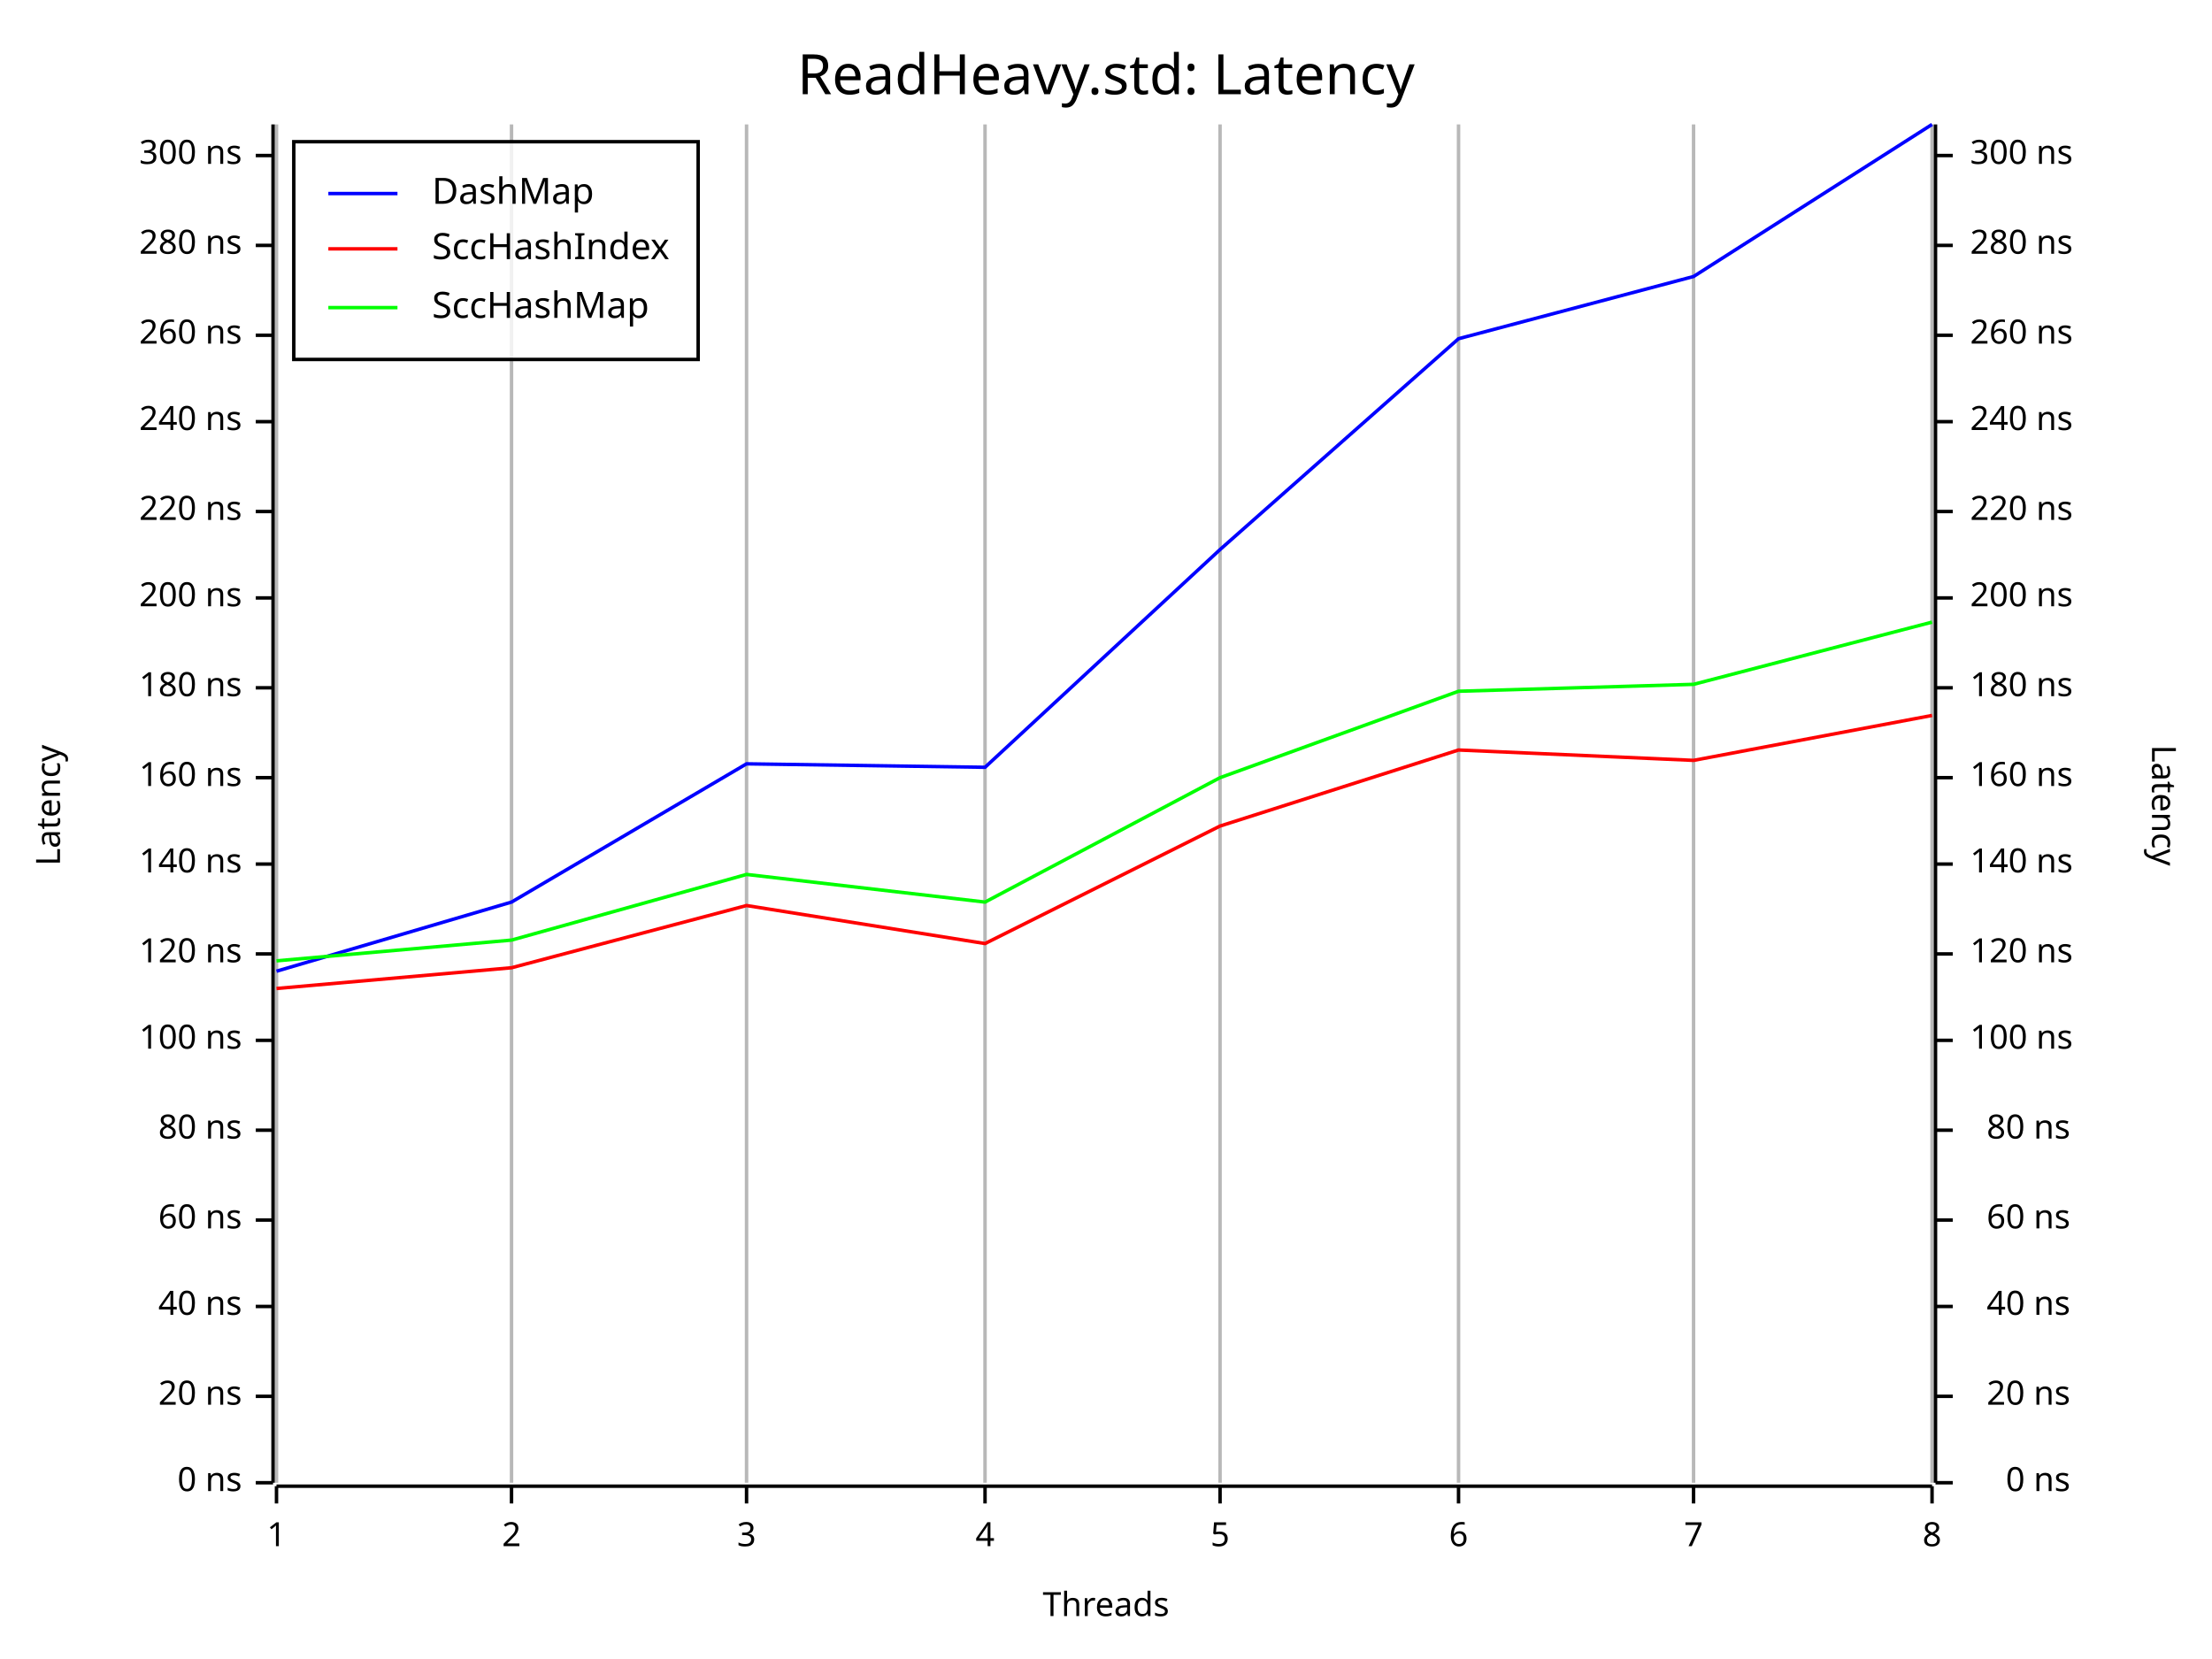
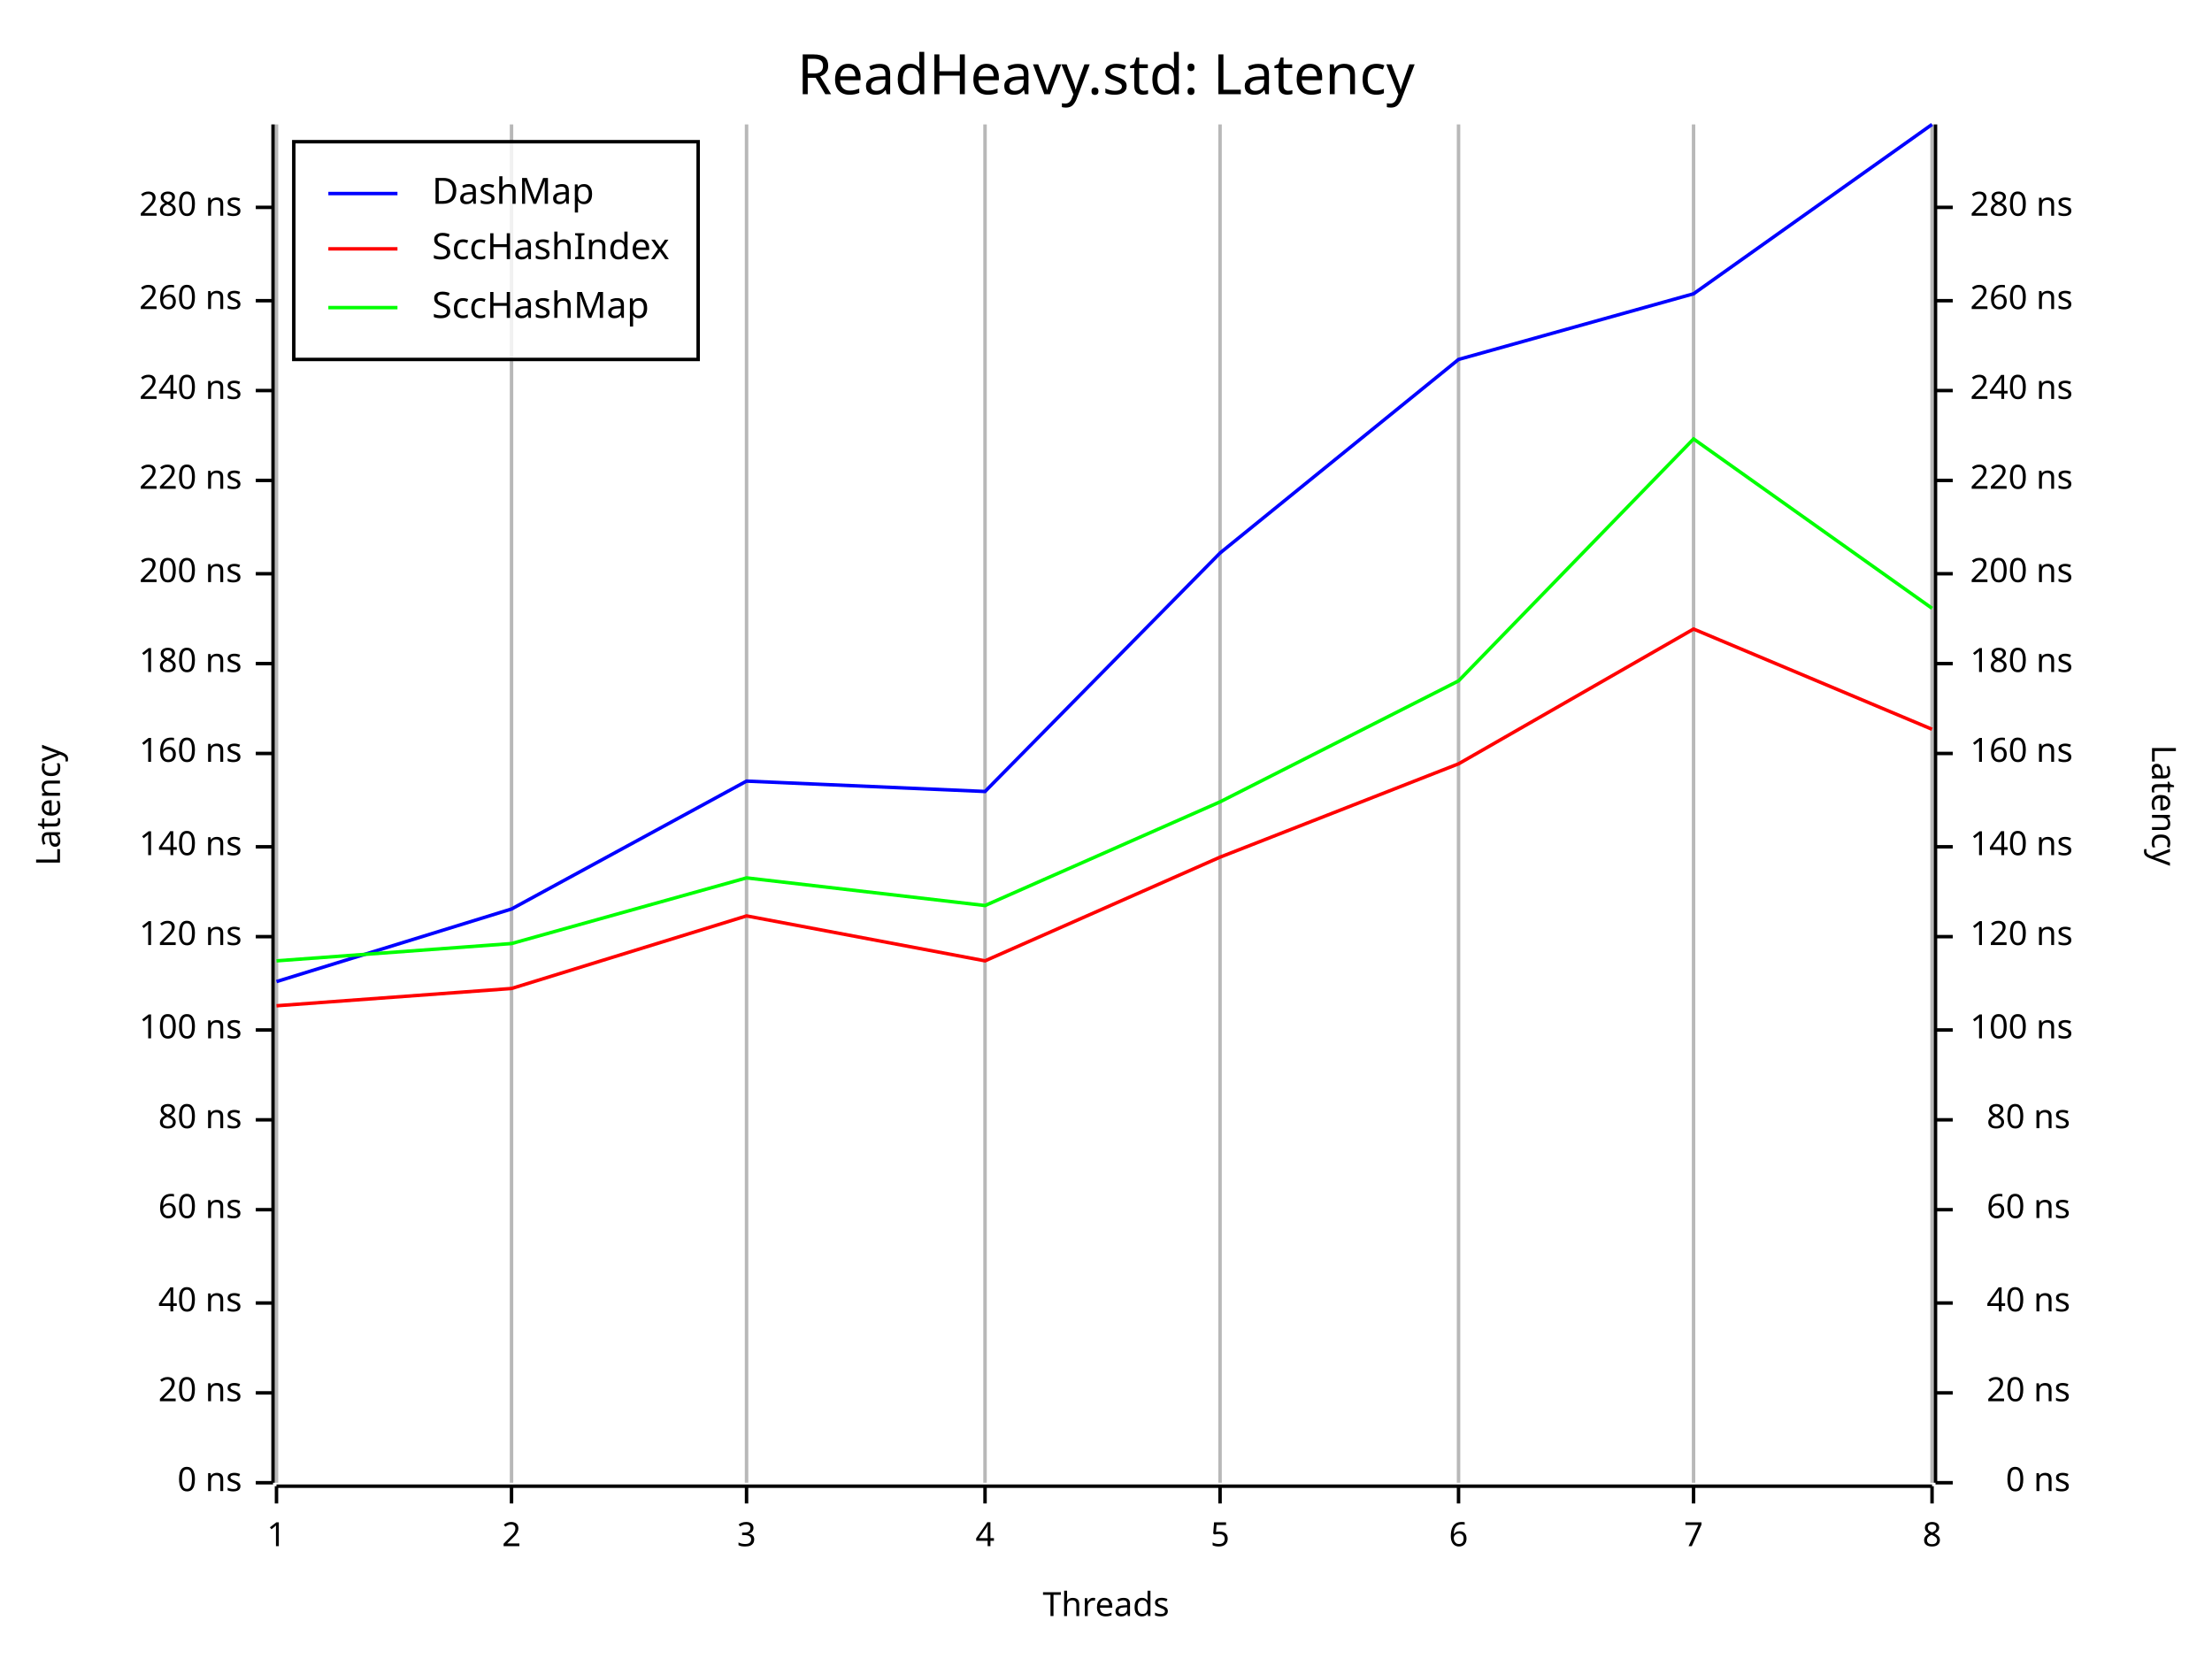
<svg xmlns="http://www.w3.org/2000/svg" width="640" height="480" viewBox="0 0 640 480">
  <rect x="0" y="0" width="640" height="480" opacity="1" fill="#FFFFFF" stroke="none" />
  <text x="320" y="15" dy="0.76em" text-anchor="middle" font-family="Fira Code" font-size="16.129" opacity="1" fill="#000000">
ReadHeavy.std: Latency
</text>
  <line opacity="0.1" stroke="#000000" stroke-width="1" x1="80" y1="429" x2="80" y2="36" />
  <line opacity="0.1" stroke="#000000" stroke-width="1" x1="148" y1="429" x2="148" y2="36" />
  <line opacity="0.1" stroke="#000000" stroke-width="1" x1="216" y1="429" x2="216" y2="36" />
  <line opacity="0.1" stroke="#000000" stroke-width="1" x1="285" y1="429" x2="285" y2="36" />
  <line opacity="0.1" stroke="#000000" stroke-width="1" x1="353" y1="429" x2="353" y2="36" />
  <line opacity="0.1" stroke="#000000" stroke-width="1" x1="422" y1="429" x2="422" y2="36" />
  <line opacity="0.1" stroke="#000000" stroke-width="1" x1="490" y1="429" x2="490" y2="36" />
  <line opacity="0.1" stroke="#000000" stroke-width="1" x1="559" y1="429" x2="559" y2="36" />
  <text x="10" y="233" dy="0.76em" text-anchor="middle" font-family="sans-serif" font-size="9.677" opacity="1" fill="#000000" transform="rotate(270, 10, 233)">
Latency
</text>
  <text x="320" y="470" dy="-0.5ex" text-anchor="middle" font-family="sans-serif" font-size="9.677" opacity="1" fill="#000000">
Threads
</text>
  <text x="630" y="233" dy="0.76em" text-anchor="middle" font-family="sans-serif" font-size="9.677" opacity="1" fill="#000000" transform="rotate(90, 630, 233)">
Latency
</text>
  <line opacity="0.2" stroke="#000000" stroke-width="1" x1="80" y1="429" x2="80" y2="36" />
  <line opacity="0.2" stroke="#000000" stroke-width="1" x1="148" y1="429" x2="148" y2="36" />
  <line opacity="0.2" stroke="#000000" stroke-width="1" x1="216" y1="429" x2="216" y2="36" />
  <line opacity="0.2" stroke="#000000" stroke-width="1" x1="285" y1="429" x2="285" y2="36" />
  <line opacity="0.2" stroke="#000000" stroke-width="1" x1="353" y1="429" x2="353" y2="36" />
  <line opacity="0.2" stroke="#000000" stroke-width="1" x1="422" y1="429" x2="422" y2="36" />
  <line opacity="0.2" stroke="#000000" stroke-width="1" x1="490" y1="429" x2="490" y2="36" />
  <line opacity="0.2" stroke="#000000" stroke-width="1" x1="559" y1="429" x2="559" y2="36" />
  <polyline fill="none" opacity="1" stroke="#000000" stroke-width="1" points="79,36 79,429 " />
  <text x="70" y="429" dy="0.5ex" text-anchor="end" font-family="sans-serif" font-size="9.677" opacity="1" fill="#000000">
0 ns
</text>
  <polyline fill="none" opacity="1" stroke="#000000" stroke-width="1" points="74,429 79,429 " />
-   <text x="70" y="404" dy="0.5ex" text-anchor="end" font-family="sans-serif" font-size="9.677" opacity="1" fill="#000000">
+   <text x="70" y="403" dy="0.5ex" text-anchor="end" font-family="sans-serif" font-size="9.677" opacity="1" fill="#000000">
20 ns
</text>
-   <polyline fill="none" opacity="1" stroke="#000000" stroke-width="1" points="74,404 79,404 " />
-   <text x="70" y="378" dy="0.5ex" text-anchor="end" font-family="sans-serif" font-size="9.677" opacity="1" fill="#000000">
+   <polyline fill="none" opacity="1" stroke="#000000" stroke-width="1" points="74,403 79,403 " />
+   <text x="70" y="377" dy="0.5ex" text-anchor="end" font-family="sans-serif" font-size="9.677" opacity="1" fill="#000000">
40 ns
</text>
-   <polyline fill="none" opacity="1" stroke="#000000" stroke-width="1" points="74,378 79,378 " />
-   <text x="70" y="353" dy="0.5ex" text-anchor="end" font-family="sans-serif" font-size="9.677" opacity="1" fill="#000000">
+   <polyline fill="none" opacity="1" stroke="#000000" stroke-width="1" points="74,377 79,377 " />
+   <text x="70" y="350" dy="0.5ex" text-anchor="end" font-family="sans-serif" font-size="9.677" opacity="1" fill="#000000">
60 ns
</text>
-   <polyline fill="none" opacity="1" stroke="#000000" stroke-width="1" points="74,353 79,353 " />
-   <text x="70" y="327" dy="0.5ex" text-anchor="end" font-family="sans-serif" font-size="9.677" opacity="1" fill="#000000">
+   <polyline fill="none" opacity="1" stroke="#000000" stroke-width="1" points="74,350 79,350 " />
+   <text x="70" y="324" dy="0.5ex" text-anchor="end" font-family="sans-serif" font-size="9.677" opacity="1" fill="#000000">
80 ns
</text>
-   <polyline fill="none" opacity="1" stroke="#000000" stroke-width="1" points="74,327 79,327 " />
-   <text x="70" y="301" dy="0.5ex" text-anchor="end" font-family="sans-serif" font-size="9.677" opacity="1" fill="#000000">
+   <polyline fill="none" opacity="1" stroke="#000000" stroke-width="1" points="74,324 79,324 " />
+   <text x="70" y="298" dy="0.5ex" text-anchor="end" font-family="sans-serif" font-size="9.677" opacity="1" fill="#000000">
100 ns
</text>
-   <polyline fill="none" opacity="1" stroke="#000000" stroke-width="1" points="74,301 79,301 " />
-   <text x="70" y="276" dy="0.5ex" text-anchor="end" font-family="sans-serif" font-size="9.677" opacity="1" fill="#000000">
+   <polyline fill="none" opacity="1" stroke="#000000" stroke-width="1" points="74,298 79,298 " />
+   <text x="70" y="271" dy="0.5ex" text-anchor="end" font-family="sans-serif" font-size="9.677" opacity="1" fill="#000000">
120 ns
</text>
-   <polyline fill="none" opacity="1" stroke="#000000" stroke-width="1" points="74,276 79,276 " />
-   <text x="70" y="250" dy="0.5ex" text-anchor="end" font-family="sans-serif" font-size="9.677" opacity="1" fill="#000000">
+   <polyline fill="none" opacity="1" stroke="#000000" stroke-width="1" points="74,271 79,271 " />
+   <text x="70" y="245" dy="0.5ex" text-anchor="end" font-family="sans-serif" font-size="9.677" opacity="1" fill="#000000">
140 ns
</text>
-   <polyline fill="none" opacity="1" stroke="#000000" stroke-width="1" points="74,250 79,250 " />
-   <text x="70" y="225" dy="0.5ex" text-anchor="end" font-family="sans-serif" font-size="9.677" opacity="1" fill="#000000">
+   <polyline fill="none" opacity="1" stroke="#000000" stroke-width="1" points="74,245 79,245 " />
+   <text x="70" y="218" dy="0.5ex" text-anchor="end" font-family="sans-serif" font-size="9.677" opacity="1" fill="#000000">
160 ns
</text>
-   <polyline fill="none" opacity="1" stroke="#000000" stroke-width="1" points="74,225 79,225 " />
-   <text x="70" y="199" dy="0.5ex" text-anchor="end" font-family="sans-serif" font-size="9.677" opacity="1" fill="#000000">
+   <polyline fill="none" opacity="1" stroke="#000000" stroke-width="1" points="74,218 79,218 " />
+   <text x="70" y="192" dy="0.5ex" text-anchor="end" font-family="sans-serif" font-size="9.677" opacity="1" fill="#000000">
180 ns
</text>
-   <polyline fill="none" opacity="1" stroke="#000000" stroke-width="1" points="74,199 79,199 " />
-   <text x="70" y="173" dy="0.5ex" text-anchor="end" font-family="sans-serif" font-size="9.677" opacity="1" fill="#000000">
+   <polyline fill="none" opacity="1" stroke="#000000" stroke-width="1" points="74,192 79,192 " />
+   <text x="70" y="166" dy="0.5ex" text-anchor="end" font-family="sans-serif" font-size="9.677" opacity="1" fill="#000000">
200 ns
</text>
-   <polyline fill="none" opacity="1" stroke="#000000" stroke-width="1" points="74,173 79,173 " />
-   <text x="70" y="148" dy="0.5ex" text-anchor="end" font-family="sans-serif" font-size="9.677" opacity="1" fill="#000000">
+   <polyline fill="none" opacity="1" stroke="#000000" stroke-width="1" points="74,166 79,166 " />
+   <text x="70" y="139" dy="0.5ex" text-anchor="end" font-family="sans-serif" font-size="9.677" opacity="1" fill="#000000">
220 ns
</text>
-   <polyline fill="none" opacity="1" stroke="#000000" stroke-width="1" points="74,148 79,148 " />
-   <text x="70" y="122" dy="0.5ex" text-anchor="end" font-family="sans-serif" font-size="9.677" opacity="1" fill="#000000">
+   <polyline fill="none" opacity="1" stroke="#000000" stroke-width="1" points="74,139 79,139 " />
+   <text x="70" y="113" dy="0.5ex" text-anchor="end" font-family="sans-serif" font-size="9.677" opacity="1" fill="#000000">
240 ns
</text>
-   <polyline fill="none" opacity="1" stroke="#000000" stroke-width="1" points="74,122 79,122 " />
-   <text x="70" y="97" dy="0.5ex" text-anchor="end" font-family="sans-serif" font-size="9.677" opacity="1" fill="#000000">
+   <polyline fill="none" opacity="1" stroke="#000000" stroke-width="1" points="74,113 79,113 " />
+   <text x="70" y="87" dy="0.5ex" text-anchor="end" font-family="sans-serif" font-size="9.677" opacity="1" fill="#000000">
260 ns
</text>
-   <polyline fill="none" opacity="1" stroke="#000000" stroke-width="1" points="74,97 79,97 " />
-   <text x="70" y="71" dy="0.5ex" text-anchor="end" font-family="sans-serif" font-size="9.677" opacity="1" fill="#000000">
+   <polyline fill="none" opacity="1" stroke="#000000" stroke-width="1" points="74,87 79,87 " />
+   <text x="70" y="60" dy="0.5ex" text-anchor="end" font-family="sans-serif" font-size="9.677" opacity="1" fill="#000000">
280 ns
</text>
-   <polyline fill="none" opacity="1" stroke="#000000" stroke-width="1" points="74,71 79,71 " />
-   <text x="70" y="45" dy="0.5ex" text-anchor="end" font-family="sans-serif" font-size="9.677" opacity="1" fill="#000000">
- 300 ns
- </text>
-   <polyline fill="none" opacity="1" stroke="#000000" stroke-width="1" points="74,45 79,45 " />
+   <polyline fill="none" opacity="1" stroke="#000000" stroke-width="1" points="74,60 79,60 " />
  <polyline fill="none" opacity="1" stroke="#000000" stroke-width="1" points="80,430 559,430 " />
  <text x="80" y="440" dy="0.76em" text-anchor="middle" font-family="sans-serif" font-size="9.677" opacity="1" fill="#000000">
1
</text>
  <polyline fill="none" opacity="1" stroke="#000000" stroke-width="1" points="80,430 80,435 " />
  <text x="148" y="440" dy="0.76em" text-anchor="middle" font-family="sans-serif" font-size="9.677" opacity="1" fill="#000000">
2
</text>
  <polyline fill="none" opacity="1" stroke="#000000" stroke-width="1" points="148,430 148,435 " />
  <text x="216" y="440" dy="0.76em" text-anchor="middle" font-family="sans-serif" font-size="9.677" opacity="1" fill="#000000">
3
</text>
  <polyline fill="none" opacity="1" stroke="#000000" stroke-width="1" points="216,430 216,435 " />
  <text x="285" y="440" dy="0.76em" text-anchor="middle" font-family="sans-serif" font-size="9.677" opacity="1" fill="#000000">
4
</text>
  <polyline fill="none" opacity="1" stroke="#000000" stroke-width="1" points="285,430 285,435 " />
  <text x="353" y="440" dy="0.76em" text-anchor="middle" font-family="sans-serif" font-size="9.677" opacity="1" fill="#000000">
5
</text>
  <polyline fill="none" opacity="1" stroke="#000000" stroke-width="1" points="353,430 353,435 " />
  <text x="422" y="440" dy="0.76em" text-anchor="middle" font-family="sans-serif" font-size="9.677" opacity="1" fill="#000000">
6
</text>
  <polyline fill="none" opacity="1" stroke="#000000" stroke-width="1" points="422,430 422,435 " />
  <text x="490" y="440" dy="0.76em" text-anchor="middle" font-family="sans-serif" font-size="9.677" opacity="1" fill="#000000">
7
</text>
  <polyline fill="none" opacity="1" stroke="#000000" stroke-width="1" points="490,430 490,435 " />
  <text x="559" y="440" dy="0.76em" text-anchor="middle" font-family="sans-serif" font-size="9.677" opacity="1" fill="#000000">
8
</text>
  <polyline fill="none" opacity="1" stroke="#000000" stroke-width="1" points="559,430 559,435 " />
  <polyline fill="none" opacity="1" stroke="#000000" stroke-width="1" points="560,36 560,429 " />
  <text x="599" y="429" dy="0.5ex" text-anchor="end" font-family="sans-serif" font-size="9.677" opacity="1" fill="#000000">
0 ns
</text>
  <polyline fill="none" opacity="1" stroke="#000000" stroke-width="1" points="560,429 565,429 " />
-   <text x="599" y="404" dy="0.5ex" text-anchor="end" font-family="sans-serif" font-size="9.677" opacity="1" fill="#000000">
+   <text x="599" y="403" dy="0.5ex" text-anchor="end" font-family="sans-serif" font-size="9.677" opacity="1" fill="#000000">
20 ns
</text>
-   <polyline fill="none" opacity="1" stroke="#000000" stroke-width="1" points="560,404 565,404 " />
-   <text x="599" y="378" dy="0.5ex" text-anchor="end" font-family="sans-serif" font-size="9.677" opacity="1" fill="#000000">
+   <polyline fill="none" opacity="1" stroke="#000000" stroke-width="1" points="560,403 565,403 " />
+   <text x="599" y="377" dy="0.5ex" text-anchor="end" font-family="sans-serif" font-size="9.677" opacity="1" fill="#000000">
40 ns
</text>
-   <polyline fill="none" opacity="1" stroke="#000000" stroke-width="1" points="560,378 565,378 " />
-   <text x="599" y="353" dy="0.5ex" text-anchor="end" font-family="sans-serif" font-size="9.677" opacity="1" fill="#000000">
+   <polyline fill="none" opacity="1" stroke="#000000" stroke-width="1" points="560,377 565,377 " />
+   <text x="599" y="350" dy="0.5ex" text-anchor="end" font-family="sans-serif" font-size="9.677" opacity="1" fill="#000000">
60 ns
</text>
-   <polyline fill="none" opacity="1" stroke="#000000" stroke-width="1" points="560,353 565,353 " />
-   <text x="599" y="327" dy="0.5ex" text-anchor="end" font-family="sans-serif" font-size="9.677" opacity="1" fill="#000000">
+   <polyline fill="none" opacity="1" stroke="#000000" stroke-width="1" points="560,350 565,350 " />
+   <text x="599" y="324" dy="0.5ex" text-anchor="end" font-family="sans-serif" font-size="9.677" opacity="1" fill="#000000">
80 ns
</text>
-   <polyline fill="none" opacity="1" stroke="#000000" stroke-width="1" points="560,327 565,327 " />
-   <text x="570" y="301" dy="0.5ex" text-anchor="start" font-family="sans-serif" font-size="9.677" opacity="1" fill="#000000">
+   <polyline fill="none" opacity="1" stroke="#000000" stroke-width="1" points="560,324 565,324 " />
+   <text x="570" y="298" dy="0.5ex" text-anchor="start" font-family="sans-serif" font-size="9.677" opacity="1" fill="#000000">
100 ns
</text>
-   <polyline fill="none" opacity="1" stroke="#000000" stroke-width="1" points="560,301 565,301 " />
-   <text x="570" y="276" dy="0.5ex" text-anchor="start" font-family="sans-serif" font-size="9.677" opacity="1" fill="#000000">
+   <polyline fill="none" opacity="1" stroke="#000000" stroke-width="1" points="560,298 565,298 " />
+   <text x="570" y="271" dy="0.5ex" text-anchor="start" font-family="sans-serif" font-size="9.677" opacity="1" fill="#000000">
120 ns
</text>
-   <polyline fill="none" opacity="1" stroke="#000000" stroke-width="1" points="560,276 565,276 " />
-   <text x="570" y="250" dy="0.5ex" text-anchor="start" font-family="sans-serif" font-size="9.677" opacity="1" fill="#000000">
+   <polyline fill="none" opacity="1" stroke="#000000" stroke-width="1" points="560,271 565,271 " />
+   <text x="570" y="245" dy="0.5ex" text-anchor="start" font-family="sans-serif" font-size="9.677" opacity="1" fill="#000000">
140 ns
</text>
-   <polyline fill="none" opacity="1" stroke="#000000" stroke-width="1" points="560,250 565,250 " />
-   <text x="570" y="225" dy="0.5ex" text-anchor="start" font-family="sans-serif" font-size="9.677" opacity="1" fill="#000000">
+   <polyline fill="none" opacity="1" stroke="#000000" stroke-width="1" points="560,245 565,245 " />
+   <text x="570" y="218" dy="0.5ex" text-anchor="start" font-family="sans-serif" font-size="9.677" opacity="1" fill="#000000">
160 ns
</text>
-   <polyline fill="none" opacity="1" stroke="#000000" stroke-width="1" points="560,225 565,225 " />
-   <text x="570" y="199" dy="0.5ex" text-anchor="start" font-family="sans-serif" font-size="9.677" opacity="1" fill="#000000">
+   <polyline fill="none" opacity="1" stroke="#000000" stroke-width="1" points="560,218 565,218 " />
+   <text x="570" y="192" dy="0.5ex" text-anchor="start" font-family="sans-serif" font-size="9.677" opacity="1" fill="#000000">
180 ns
</text>
-   <polyline fill="none" opacity="1" stroke="#000000" stroke-width="1" points="560,199 565,199 " />
-   <text x="570" y="173" dy="0.5ex" text-anchor="start" font-family="sans-serif" font-size="9.677" opacity="1" fill="#000000">
+   <polyline fill="none" opacity="1" stroke="#000000" stroke-width="1" points="560,192 565,192 " />
+   <text x="570" y="166" dy="0.5ex" text-anchor="start" font-family="sans-serif" font-size="9.677" opacity="1" fill="#000000">
200 ns
</text>
-   <polyline fill="none" opacity="1" stroke="#000000" stroke-width="1" points="560,173 565,173 " />
-   <text x="570" y="148" dy="0.5ex" text-anchor="start" font-family="sans-serif" font-size="9.677" opacity="1" fill="#000000">
+   <polyline fill="none" opacity="1" stroke="#000000" stroke-width="1" points="560,166 565,166 " />
+   <text x="570" y="139" dy="0.5ex" text-anchor="start" font-family="sans-serif" font-size="9.677" opacity="1" fill="#000000">
220 ns
</text>
-   <polyline fill="none" opacity="1" stroke="#000000" stroke-width="1" points="560,148 565,148 " />
-   <text x="570" y="122" dy="0.5ex" text-anchor="start" font-family="sans-serif" font-size="9.677" opacity="1" fill="#000000">
+   <polyline fill="none" opacity="1" stroke="#000000" stroke-width="1" points="560,139 565,139 " />
+   <text x="570" y="113" dy="0.5ex" text-anchor="start" font-family="sans-serif" font-size="9.677" opacity="1" fill="#000000">
240 ns
</text>
-   <polyline fill="none" opacity="1" stroke="#000000" stroke-width="1" points="560,122 565,122 " />
-   <text x="570" y="97" dy="0.5ex" text-anchor="start" font-family="sans-serif" font-size="9.677" opacity="1" fill="#000000">
+   <polyline fill="none" opacity="1" stroke="#000000" stroke-width="1" points="560,113 565,113 " />
+   <text x="570" y="87" dy="0.5ex" text-anchor="start" font-family="sans-serif" font-size="9.677" opacity="1" fill="#000000">
260 ns
</text>
-   <polyline fill="none" opacity="1" stroke="#000000" stroke-width="1" points="560,97 565,97 " />
-   <text x="570" y="71" dy="0.5ex" text-anchor="start" font-family="sans-serif" font-size="9.677" opacity="1" fill="#000000">
+   <polyline fill="none" opacity="1" stroke="#000000" stroke-width="1" points="560,87 565,87 " />
+   <text x="570" y="60" dy="0.5ex" text-anchor="start" font-family="sans-serif" font-size="9.677" opacity="1" fill="#000000">
280 ns
</text>
-   <polyline fill="none" opacity="1" stroke="#000000" stroke-width="1" points="560,71 565,71 " />
-   <text x="570" y="45" dy="0.5ex" text-anchor="start" font-family="sans-serif" font-size="9.677" opacity="1" fill="#000000">
- 300 ns
- </text>
-   <polyline fill="none" opacity="1" stroke="#000000" stroke-width="1" points="560,45 565,45 " />
-   <polyline fill="none" opacity="1" stroke="#0000FF" stroke-width="1" points="80,281 148,261 216,221 285,222 353,159 422,98 490,80 559,36 " />
-   <polyline fill="none" opacity="1" stroke="#FF0000" stroke-width="1" points="80,286 148,280 216,262 285,273 353,239 422,217 490,220 559,207 " />
-   <polyline fill="none" opacity="1" stroke="#00FF00" stroke-width="1" points="80,278 148,272 216,253 285,261 353,225 422,200 490,198 559,180 " />
+   <polyline fill="none" opacity="1" stroke="#000000" stroke-width="1" points="560,60 565,60 " />
+   <polyline fill="none" opacity="1" stroke="#0000FF" stroke-width="1" points="80,284 148,263 216,226 285,229 353,160 422,104 490,85 559,36 " />
+   <polyline fill="none" opacity="1" stroke="#FF0000" stroke-width="1" points="80,291 148,286 216,265 285,278 353,248 422,221 490,182 559,211 " />
+   <polyline fill="none" opacity="1" stroke="#00FF00" stroke-width="1" points="80,278 148,273 216,254 285,262 353,232 422,197 490,127 559,176 " />
  <rect x="85" y="41" width="117" height="63" opacity="0.8" fill="#FFFFFF" stroke="none" />
  <rect x="85" y="41" width="117" height="63" opacity="1" fill="none" stroke="#000000" />
  <text x="125" y="51" dy="0.76em" text-anchor="start" font-family="Fira Code" font-size="10.484" opacity="1" fill="#000000">
DashMap
</text>
  <text x="125" y="67" dy="0.76em" text-anchor="start" font-family="Fira Code" font-size="10.484" opacity="1" fill="#000000">
SccHashIndex
</text>
  <text x="125" y="84" dy="0.76em" text-anchor="start" font-family="Fira Code" font-size="10.484" opacity="1" fill="#000000">
SccHashMap
</text>
  <polyline fill="none" opacity="1" stroke="#0000FF" stroke-width="1" points="95,56 115,56 " />
  <polyline fill="none" opacity="1" stroke="#FF0000" stroke-width="1" points="95,72 115,72 " />
  <polyline fill="none" opacity="1" stroke="#00FF00" stroke-width="1" points="95,89 115,89 " />
</svg>
